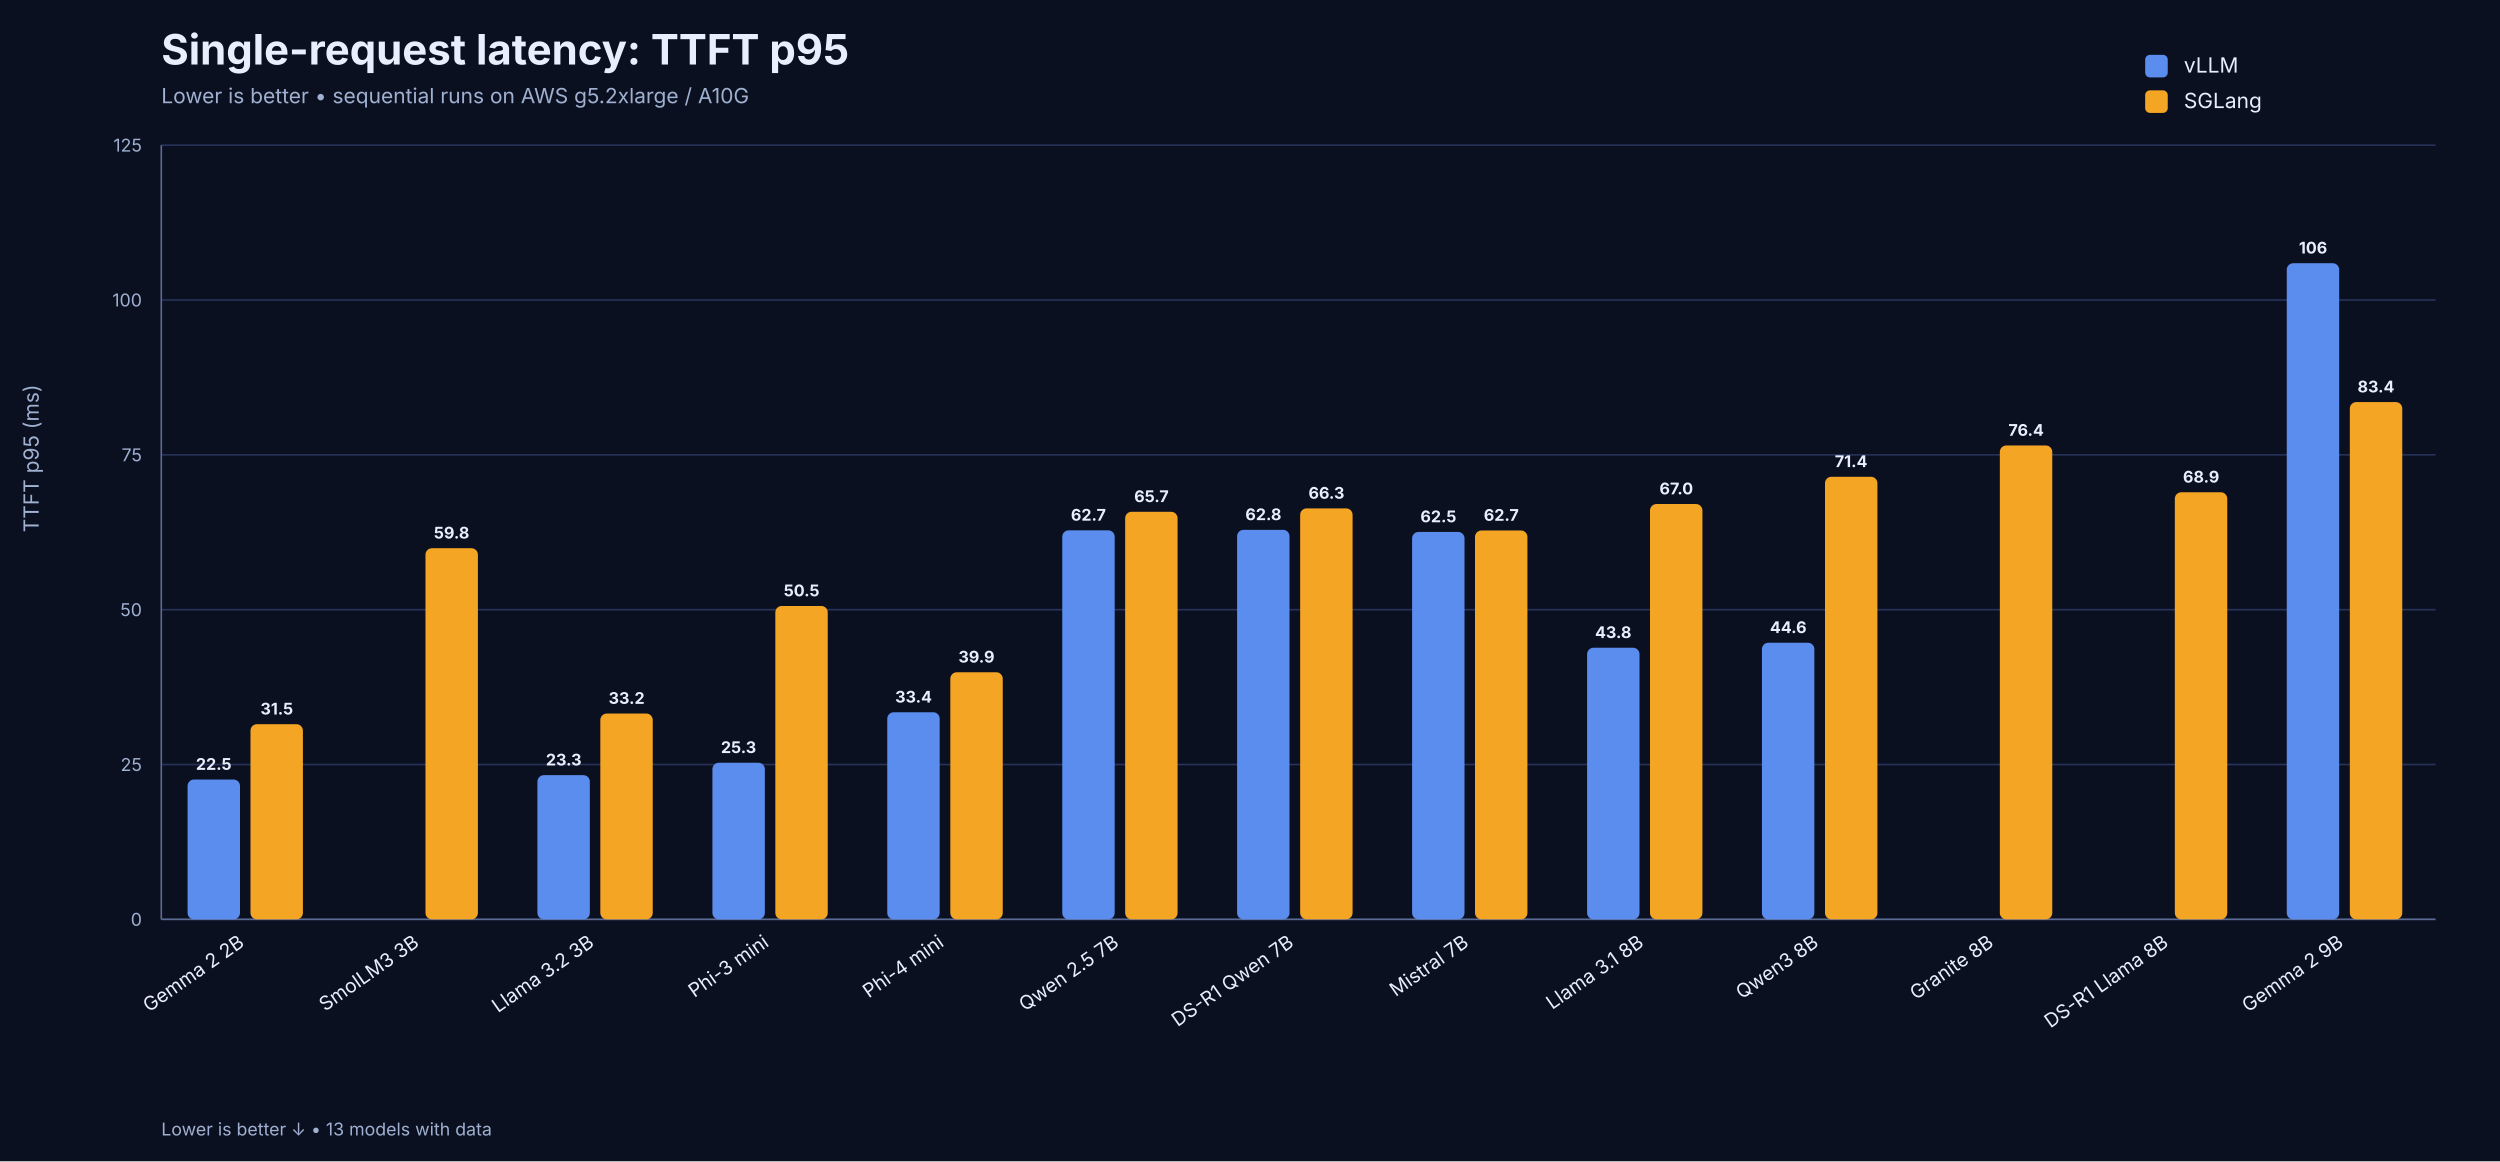
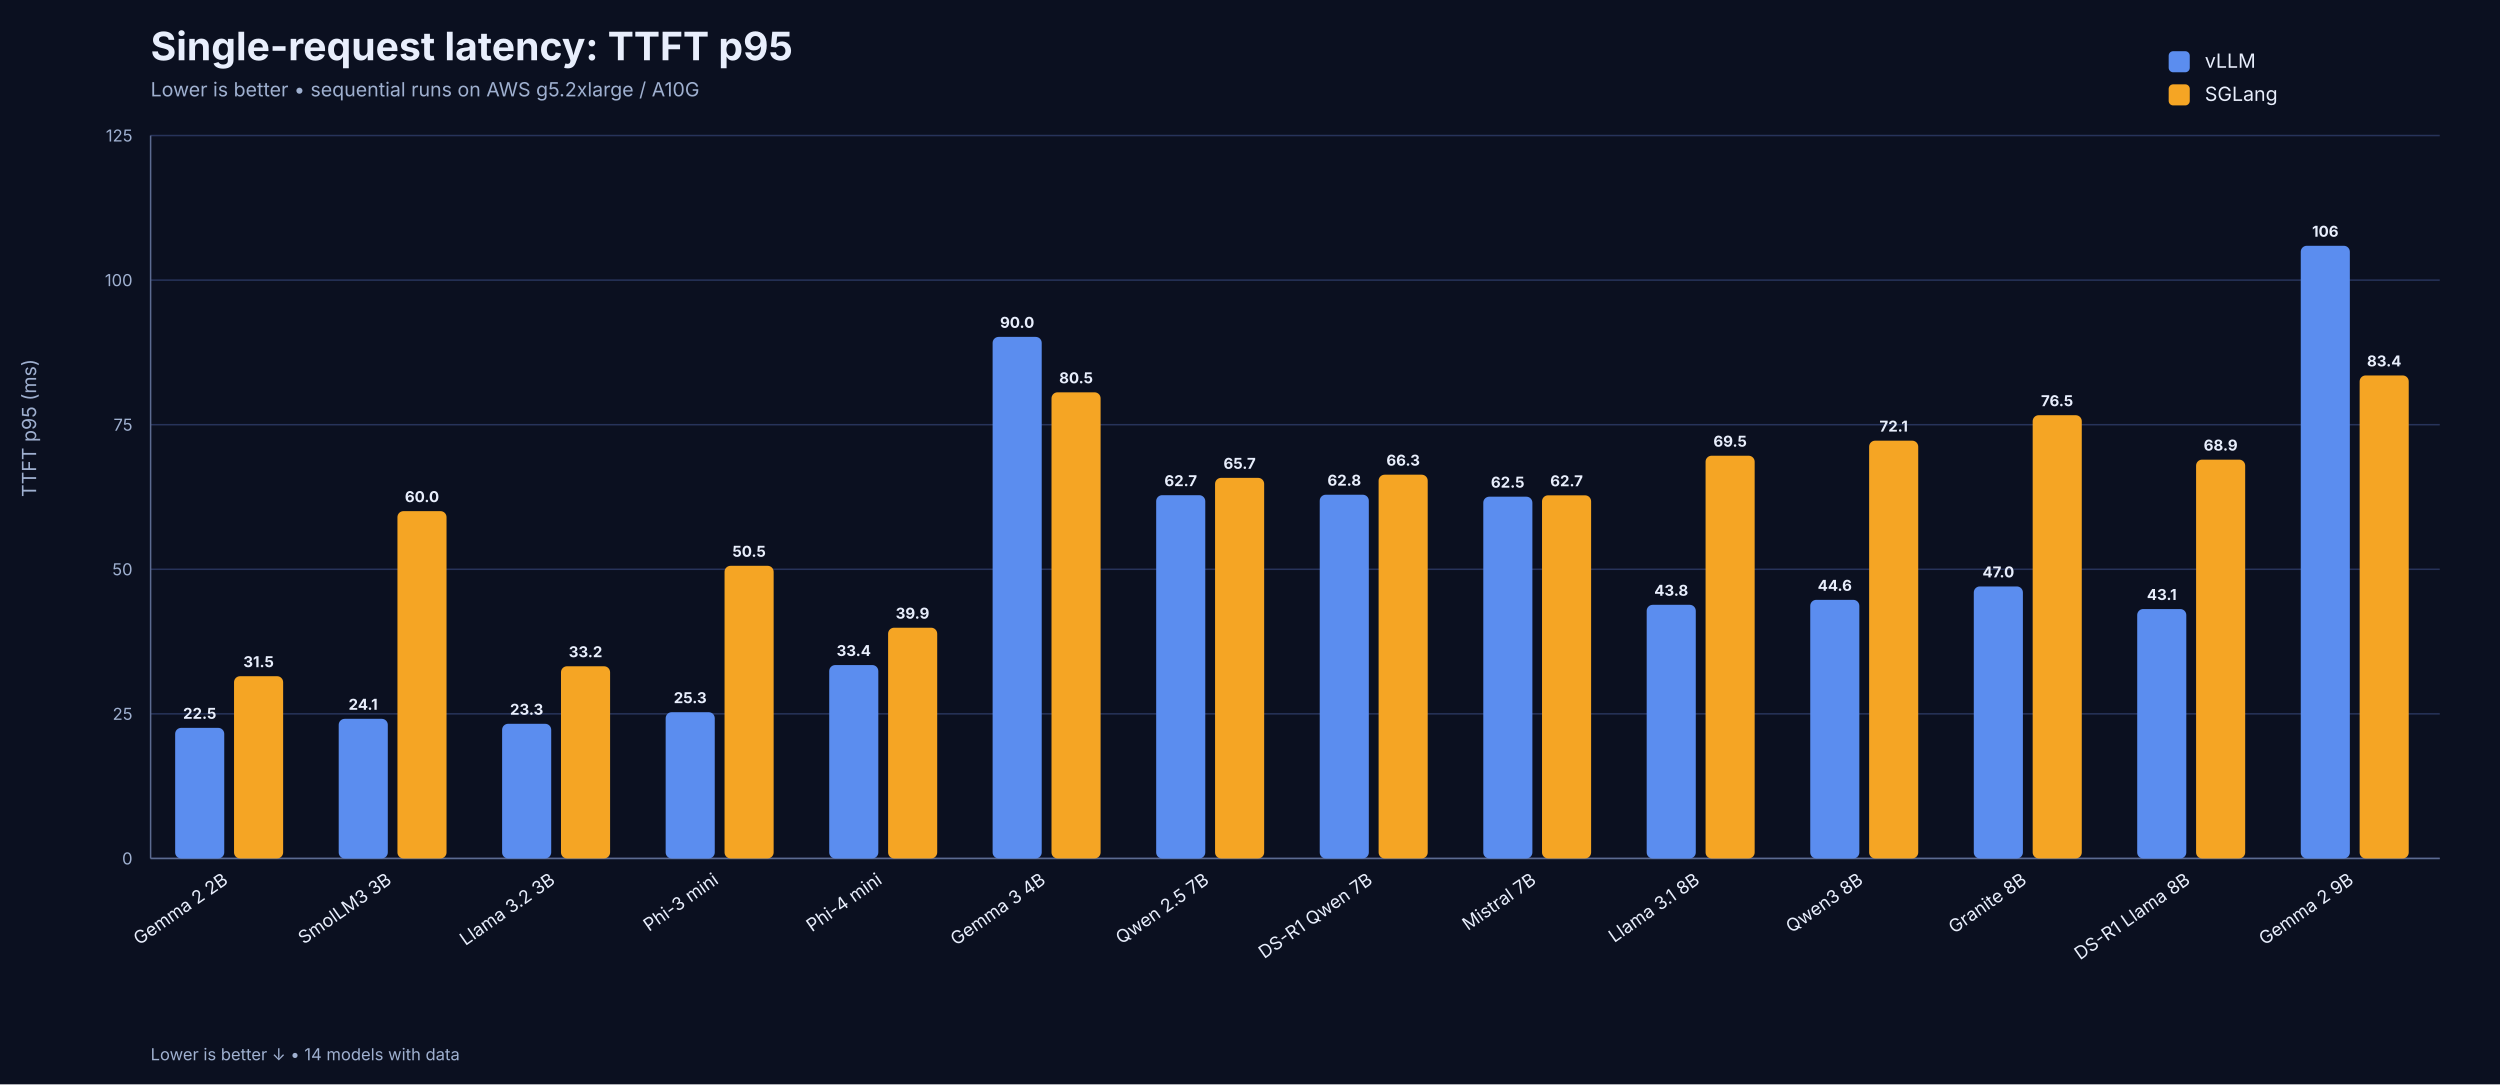
- <svg xmlns="http://www.w3.org/2000/svg" width="1550" height="720" viewBox="0 0 1550 720">
+ <svg xmlns="http://www.w3.org/2000/svg" width="1660" height="720" viewBox="0 0 1660 720">
  <style>text{font-family:system-ui,-apple-system,sans-serif;fill:#e8eefc}.muted{fill:#9fb0d0}.small{font-size:11px}.label{font-size:13px}.title{font-size:26px;font-weight:700}.subtitle{font-size:13px}.axis{stroke:#5c6b91;stroke-width:1}.grid{stroke:#27335a;stroke-width:1}.value{font-size:10px;font-weight:700}.legend{font-size:13px}.xlbl{font-size:12px}</style>
-   <rect width="1550" height="720" fill="#0b1020" />
+   <rect width="1660" height="720" fill="#0b1020" />
  <text x="100" y="40" class="title">Single-request latency: TTFT p95</text>
  <text x="100" y="64" class="subtitle muted">Lower is better • sequential runs on AWS g5.2xlarge / A10G</text>
-   <line x1="100" y1="570.0" x2="1510" y2="570.0" class="grid" />
+   <line x1="100" y1="570.0" x2="1620" y2="570.0" class="grid" />
  <text x="88" y="574.0" text-anchor="end" class="small muted">0</text>
-   <line x1="100" y1="474.0" x2="1510" y2="474.0" class="grid" />
+   <line x1="100" y1="474.0" x2="1620" y2="474.0" class="grid" />
  <text x="88" y="478.0" text-anchor="end" class="small muted">25</text>
-   <line x1="100" y1="378.0" x2="1510" y2="378.0" class="grid" />
+   <line x1="100" y1="378.0" x2="1620" y2="378.0" class="grid" />
  <text x="88" y="382.0" text-anchor="end" class="small muted">50</text>
-   <line x1="100" y1="282.0" x2="1510" y2="282.0" class="grid" />
+   <line x1="100" y1="282.0" x2="1620" y2="282.0" class="grid" />
  <text x="88" y="286.0" text-anchor="end" class="small muted">75</text>
-   <line x1="100" y1="186.0" x2="1510" y2="186.0" class="grid" />
+   <line x1="100" y1="186.0" x2="1620" y2="186.0" class="grid" />
  <text x="88" y="190.0" text-anchor="end" class="small muted">100</text>
-   <line x1="100" y1="90.0" x2="1510" y2="90.0" class="grid" />
+   <line x1="100" y1="90.0" x2="1620" y2="90.0" class="grid" />
  <text x="88" y="94.0" text-anchor="end" class="small muted">125</text>
  <line x1="100" y1="90" x2="100" y2="570" class="axis" />
-   <line x1="100" y1="570" x2="1510" y2="570" class="axis" />
-   <rect x="116.3" y="483.3" width="32.5" height="86.7" rx="4" fill="#5B8DEF" />
-   <text x="132.5" y="477.3" text-anchor="middle" class="value">22.5</text>
-   <rect x="155.3" y="449.0" width="32.5" height="121.0" rx="4" fill="#F5A524" />
-   <text x="171.6" y="443.0" text-anchor="middle" class="value">31.5</text>
+   <line x1="100" y1="570" x2="1620" y2="570" class="axis" />
+   <rect x="116.3" y="483.3" width="32.6" height="86.7" rx="4" fill="#5B8DEF" />
+   <text x="132.6" y="477.3" text-anchor="middle" class="value">22.5</text>
+   <rect x="155.4" y="449.0" width="32.6" height="121.0" rx="4" fill="#F5A524" />
+   <text x="171.7" y="443.0" text-anchor="middle" class="value">31.5</text>
  <text x="152.1" y="586" text-anchor="end" transform="rotate(-35 152.1 586)" class="xlbl">Gemma 2 2B</text>
-   <rect x="263.8" y="339.9" width="32.5" height="230.1" rx="4" fill="#F5A524" />
-   <text x="280.0" y="333.9" text-anchor="middle" class="value">59.8</text>
-   <text x="260.5" y="586" text-anchor="end" transform="rotate(-35 260.5 586)" class="xlbl">SmolLM3 3B</text>
-   <rect x="333.2" y="480.6" width="32.5" height="89.4" rx="4" fill="#5B8DEF" />
-   <text x="349.5" y="474.6" text-anchor="middle" class="value">23.3</text>
-   <rect x="372.2" y="442.4" width="32.5" height="127.6" rx="4" fill="#F5A524" />
-   <text x="388.5" y="436.4" text-anchor="middle" class="value">33.2</text>
-   <text x="369.0" y="586" text-anchor="end" transform="rotate(-35 369.0 586)" class="xlbl">Llama 3.2 3B</text>
-   <rect x="441.7" y="472.9" width="32.5" height="97.1" rx="4" fill="#5B8DEF" />
-   <text x="457.9" y="466.9" text-anchor="middle" class="value">25.3</text>
-   <rect x="480.7" y="375.7" width="32.5" height="194.3" rx="4" fill="#F5A524" />
-   <text x="497.0" y="369.7" text-anchor="middle" class="value">50.5</text>
-   <text x="477.4" y="586" text-anchor="end" transform="rotate(-35 477.4 586)" class="xlbl">Phi-3 mini</text>
-   <rect x="550.1" y="441.6" width="32.5" height="128.4" rx="4" fill="#5B8DEF" />
-   <text x="566.4" y="435.6" text-anchor="middle" class="value">33.4</text>
-   <rect x="589.2" y="416.8" width="32.5" height="153.2" rx="4" fill="#F5A524" />
-   <text x="605.4" y="410.8" text-anchor="middle" class="value">39.9</text>
-   <text x="585.9" y="586" text-anchor="end" transform="rotate(-35 585.9 586)" class="xlbl">Phi-4 mini</text>
-   <rect x="658.6" y="328.8" width="32.5" height="241.2" rx="4" fill="#5B8DEF" />
-   <text x="674.8" y="322.8" text-anchor="middle" class="value">62.7</text>
-   <rect x="697.6" y="317.3" width="32.5" height="252.7" rx="4" fill="#F5A524" />
-   <text x="713.9" y="311.3" text-anchor="middle" class="value">65.7</text>
-   <text x="694.4" y="586" text-anchor="end" transform="rotate(-35 694.4 586)" class="xlbl">Qwen 2.5 7B</text>
-   <rect x="767.0" y="328.5" width="32.5" height="241.5" rx="4" fill="#5B8DEF" />
-   <text x="783.3" y="322.5" text-anchor="middle" class="value">62.8</text>
-   <rect x="806.1" y="315.2" width="32.5" height="254.8" rx="4" fill="#F5A524" />
-   <text x="822.4" y="309.2" text-anchor="middle" class="value">66.3</text>
-   <text x="802.8" y="586" text-anchor="end" transform="rotate(-35 802.8 586)" class="xlbl">DS-R1 Qwen 7B</text>
-   <rect x="875.5" y="329.8" width="32.5" height="240.2" rx="4" fill="#5B8DEF" />
-   <text x="891.8" y="323.8" text-anchor="middle" class="value">62.5</text>
-   <rect x="914.5" y="328.9" width="32.5" height="241.1" rx="4" fill="#F5A524" />
-   <text x="930.8" y="322.9" text-anchor="middle" class="value">62.7</text>
-   <text x="911.3" y="586" text-anchor="end" transform="rotate(-35 911.3 586)" class="xlbl">Mistral 7B</text>
-   <rect x="984.0" y="401.6" width="32.5" height="168.4" rx="4" fill="#5B8DEF" />
-   <text x="1000.2" y="395.6" text-anchor="middle" class="value">43.8</text>
-   <rect x="1023.0" y="312.5" width="32.5" height="257.5" rx="4" fill="#F5A524" />
-   <text x="1039.3" y="306.5" text-anchor="middle" class="value">67.0</text>
-   <text x="1019.8" y="586" text-anchor="end" transform="rotate(-35 1019.8 586)" class="xlbl">Llama 3.1 8B</text>
-   <rect x="1092.4" y="398.5" width="32.5" height="171.5" rx="4" fill="#5B8DEF" />
-   <text x="1108.7" y="392.5" text-anchor="middle" class="value">44.6</text>
-   <rect x="1131.5" y="295.6" width="32.5" height="274.4" rx="4" fill="#F5A524" />
-   <text x="1147.7" y="289.6" text-anchor="middle" class="value">71.4</text>
-   <text x="1128.2" y="586" text-anchor="end" transform="rotate(-35 1128.2 586)" class="xlbl">Qwen3 8B</text>
-   <rect x="1239.9" y="276.2" width="32.5" height="293.8" rx="4" fill="#F5A524" />
-   <text x="1256.2" y="270.2" text-anchor="middle" class="value">76.4</text>
-   <text x="1236.7" y="586" text-anchor="end" transform="rotate(-35 1236.7 586)" class="xlbl">Granite 8B</text>
-   <rect x="1348.4" y="305.2" width="32.5" height="264.8" rx="4" fill="#F5A524" />
-   <text x="1364.7" y="299.2" text-anchor="middle" class="value">68.9</text>
-   <text x="1345.1" y="586" text-anchor="end" transform="rotate(-35 1345.1 586)" class="xlbl">DS-R1 Llama 8B</text>
-   <rect x="1417.8" y="163.2" width="32.5" height="406.8" rx="4" fill="#5B8DEF" />
-   <text x="1434.1" y="157.2" text-anchor="middle" class="value">106</text>
-   <rect x="1456.9" y="249.3" width="32.5" height="320.7" rx="4" fill="#F5A524" />
-   <text x="1473.1" y="243.3" text-anchor="middle" class="value">83.4</text>
-   <text x="1453.6" y="586" text-anchor="end" transform="rotate(-35 1453.6 586)" class="xlbl">Gemma 2 9B</text>
-   <rect x="1330" y="34" width="14" height="14" rx="3" fill="#5B8DEF" />
-   <text x="1354" y="45" class="legend">vLLM</text>
-   <rect x="1330" y="56" width="14" height="14" rx="3" fill="#F5A524" />
-   <text x="1354" y="67" class="legend">SGLang</text>
+   <rect x="224.9" y="477.3" width="32.6" height="92.7" rx="4" fill="#5B8DEF" />
+   <text x="241.1" y="471.3" text-anchor="middle" class="value">24.1</text>
+   <rect x="263.9" y="339.4" width="32.6" height="230.6" rx="4" fill="#F5A524" />
+   <text x="280.2" y="333.4" text-anchor="middle" class="value">60.0</text>
+   <text x="260.7" y="586" text-anchor="end" transform="rotate(-35 260.7 586)" class="xlbl">SmolLM3 3B</text>
+   <rect x="333.4" y="480.6" width="32.6" height="89.4" rx="4" fill="#5B8DEF" />
+   <text x="349.7" y="474.6" text-anchor="middle" class="value">23.3</text>
+   <rect x="372.5" y="442.4" width="32.6" height="127.6" rx="4" fill="#F5A524" />
+   <text x="388.8" y="436.4" text-anchor="middle" class="value">33.2</text>
+   <text x="369.3" y="586" text-anchor="end" transform="rotate(-35 369.3 586)" class="xlbl">Llama 3.2 3B</text>
+   <rect x="442.0" y="472.9" width="32.6" height="97.1" rx="4" fill="#5B8DEF" />
+   <text x="458.3" y="466.9" text-anchor="middle" class="value">25.3</text>
+   <rect x="481.1" y="375.7" width="32.6" height="194.3" rx="4" fill="#F5A524" />
+   <text x="497.4" y="369.7" text-anchor="middle" class="value">50.5</text>
+   <text x="477.8" y="586" text-anchor="end" transform="rotate(-35 477.8 586)" class="xlbl">Phi-3 mini</text>
+   <rect x="550.6" y="441.6" width="32.6" height="128.4" rx="4" fill="#5B8DEF" />
+   <text x="566.9" y="435.6" text-anchor="middle" class="value">33.4</text>
+   <rect x="589.7" y="416.8" width="32.6" height="153.2" rx="4" fill="#F5A524" />
+   <text x="605.9" y="410.8" text-anchor="middle" class="value">39.9</text>
+   <text x="586.4" y="586" text-anchor="end" transform="rotate(-35 586.4 586)" class="xlbl">Phi-4 mini</text>
+   <rect x="659.1" y="223.7" width="32.6" height="346.3" rx="4" fill="#5B8DEF" />
+   <text x="675.4" y="217.7" text-anchor="middle" class="value">90.0</text>
+   <rect x="698.2" y="260.5" width="32.6" height="309.5" rx="4" fill="#F5A524" />
+   <text x="714.5" y="254.5" text-anchor="middle" class="value">80.5</text>
+   <text x="695.0" y="586" text-anchor="end" transform="rotate(-35 695.0 586)" class="xlbl">Gemma 3 4B</text>
+   <rect x="767.7" y="328.8" width="32.6" height="241.2" rx="4" fill="#5B8DEF" />
+   <text x="784.0" y="322.8" text-anchor="middle" class="value">62.7</text>
+   <rect x="806.8" y="317.3" width="32.6" height="252.7" rx="4" fill="#F5A524" />
+   <text x="823.1" y="311.3" text-anchor="middle" class="value">65.7</text>
+   <text x="803.5" y="586" text-anchor="end" transform="rotate(-35 803.5 586)" class="xlbl">Qwen 2.5 7B</text>
+   <rect x="876.3" y="328.5" width="32.6" height="241.5" rx="4" fill="#5B8DEF" />
+   <text x="892.6" y="322.5" text-anchor="middle" class="value">62.8</text>
+   <rect x="915.4" y="315.2" width="32.6" height="254.8" rx="4" fill="#F5A524" />
+   <text x="931.7" y="309.2" text-anchor="middle" class="value">66.3</text>
+   <text x="912.1" y="586" text-anchor="end" transform="rotate(-35 912.1 586)" class="xlbl">DS-R1 Qwen 7B</text>
+   <rect x="984.9" y="329.8" width="32.6" height="240.2" rx="4" fill="#5B8DEF" />
+   <text x="1001.1" y="323.8" text-anchor="middle" class="value">62.5</text>
+   <rect x="1023.9" y="328.9" width="32.6" height="241.1" rx="4" fill="#F5A524" />
+   <text x="1040.2" y="322.9" text-anchor="middle" class="value">62.7</text>
+   <text x="1020.7" y="586" text-anchor="end" transform="rotate(-35 1020.7 586)" class="xlbl">Mistral 7B</text>
+   <rect x="1093.4" y="401.6" width="32.6" height="168.4" rx="4" fill="#5B8DEF" />
+   <text x="1109.7" y="395.6" text-anchor="middle" class="value">43.8</text>
+   <rect x="1132.5" y="302.6" width="32.6" height="267.4" rx="4" fill="#F5A524" />
+   <text x="1148.8" y="296.6" text-anchor="middle" class="value">69.5</text>
+   <text x="1129.3" y="586" text-anchor="end" transform="rotate(-35 1129.3 586)" class="xlbl">Llama 3.1 8B</text>
+   <rect x="1202.0" y="398.3" width="32.6" height="171.7" rx="4" fill="#5B8DEF" />
+   <text x="1218.3" y="392.3" text-anchor="middle" class="value">44.6</text>
+   <rect x="1241.1" y="292.6" width="32.6" height="277.4" rx="4" fill="#F5A524" />
+   <text x="1257.4" y="286.6" text-anchor="middle" class="value">72.1</text>
+   <text x="1237.8" y="586" text-anchor="end" transform="rotate(-35 1237.8 586)" class="xlbl">Qwen3 8B</text>
+   <rect x="1310.6" y="389.4" width="32.6" height="180.6" rx="4" fill="#5B8DEF" />
+   <text x="1326.9" y="383.4" text-anchor="middle" class="value">47.0</text>
+   <rect x="1349.7" y="275.7" width="32.6" height="294.3" rx="4" fill="#F5A524" />
+   <text x="1365.9" y="269.7" text-anchor="middle" class="value">76.5</text>
+   <text x="1346.4" y="586" text-anchor="end" transform="rotate(-35 1346.4 586)" class="xlbl">Granite 8B</text>
+   <rect x="1419.1" y="404.4" width="32.6" height="165.6" rx="4" fill="#5B8DEF" />
+   <text x="1435.4" y="398.4" text-anchor="middle" class="value">43.1</text>
+   <rect x="1458.2" y="305.2" width="32.6" height="264.8" rx="4" fill="#F5A524" />
+   <text x="1474.5" y="299.2" text-anchor="middle" class="value">68.9</text>
+   <text x="1455.0" y="586" text-anchor="end" transform="rotate(-35 1455.0 586)" class="xlbl">DS-R1 Llama 8B</text>
+   <rect x="1527.7" y="163.2" width="32.6" height="406.8" rx="4" fill="#5B8DEF" />
+   <text x="1544.0" y="157.2" text-anchor="middle" class="value">106</text>
+   <rect x="1566.8" y="249.3" width="32.6" height="320.7" rx="4" fill="#F5A524" />
+   <text x="1583.1" y="243.3" text-anchor="middle" class="value">83.4</text>
+   <text x="1563.5" y="586" text-anchor="end" transform="rotate(-35 1563.5 586)" class="xlbl">Gemma 2 9B</text>
+   <rect x="1440" y="34" width="14" height="14" rx="3" fill="#5B8DEF" />
+   <text x="1464" y="45" class="legend">vLLM</text>
+   <rect x="1440" y="56" width="14" height="14" rx="3" fill="#F5A524" />
+   <text x="1464" y="67" class="legend">SGLang</text>
  <text x="24" y="330.0" transform="rotate(-90 24 330.0)" class="label muted">TTFT p95 (ms)</text>
-   <text x="100" y="704" class="small muted">Lower is better ↓ • 13 models with data</text>
+   <text x="100" y="704" class="small muted">Lower is better ↓ • 14 models with data</text>
</svg>
